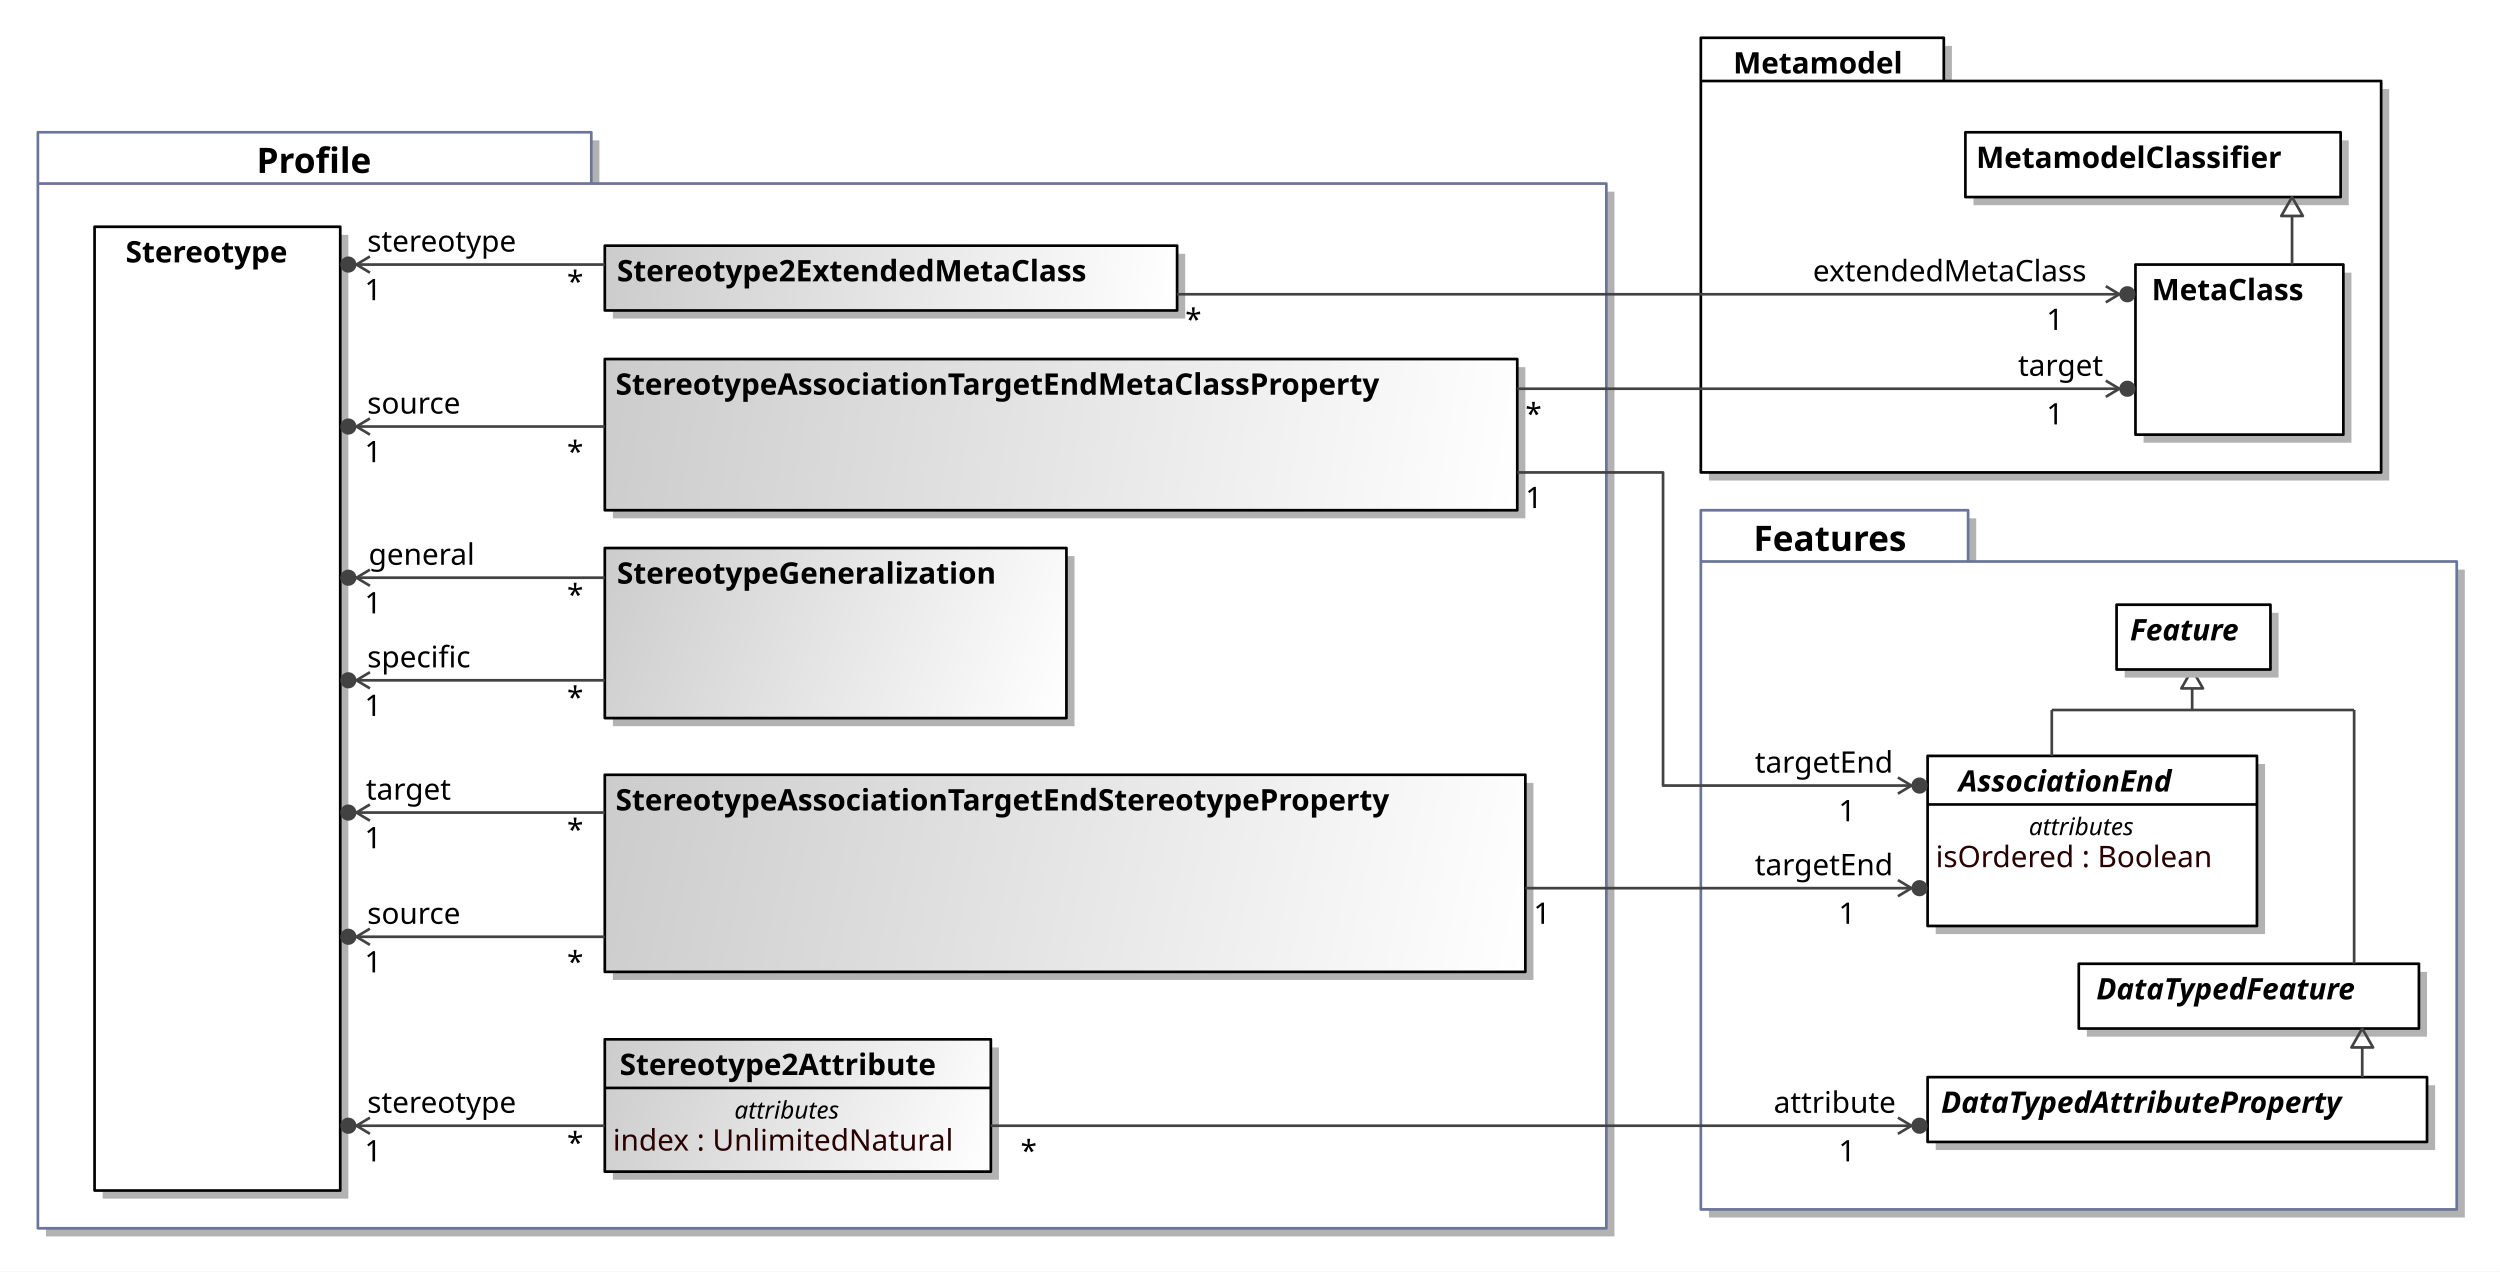
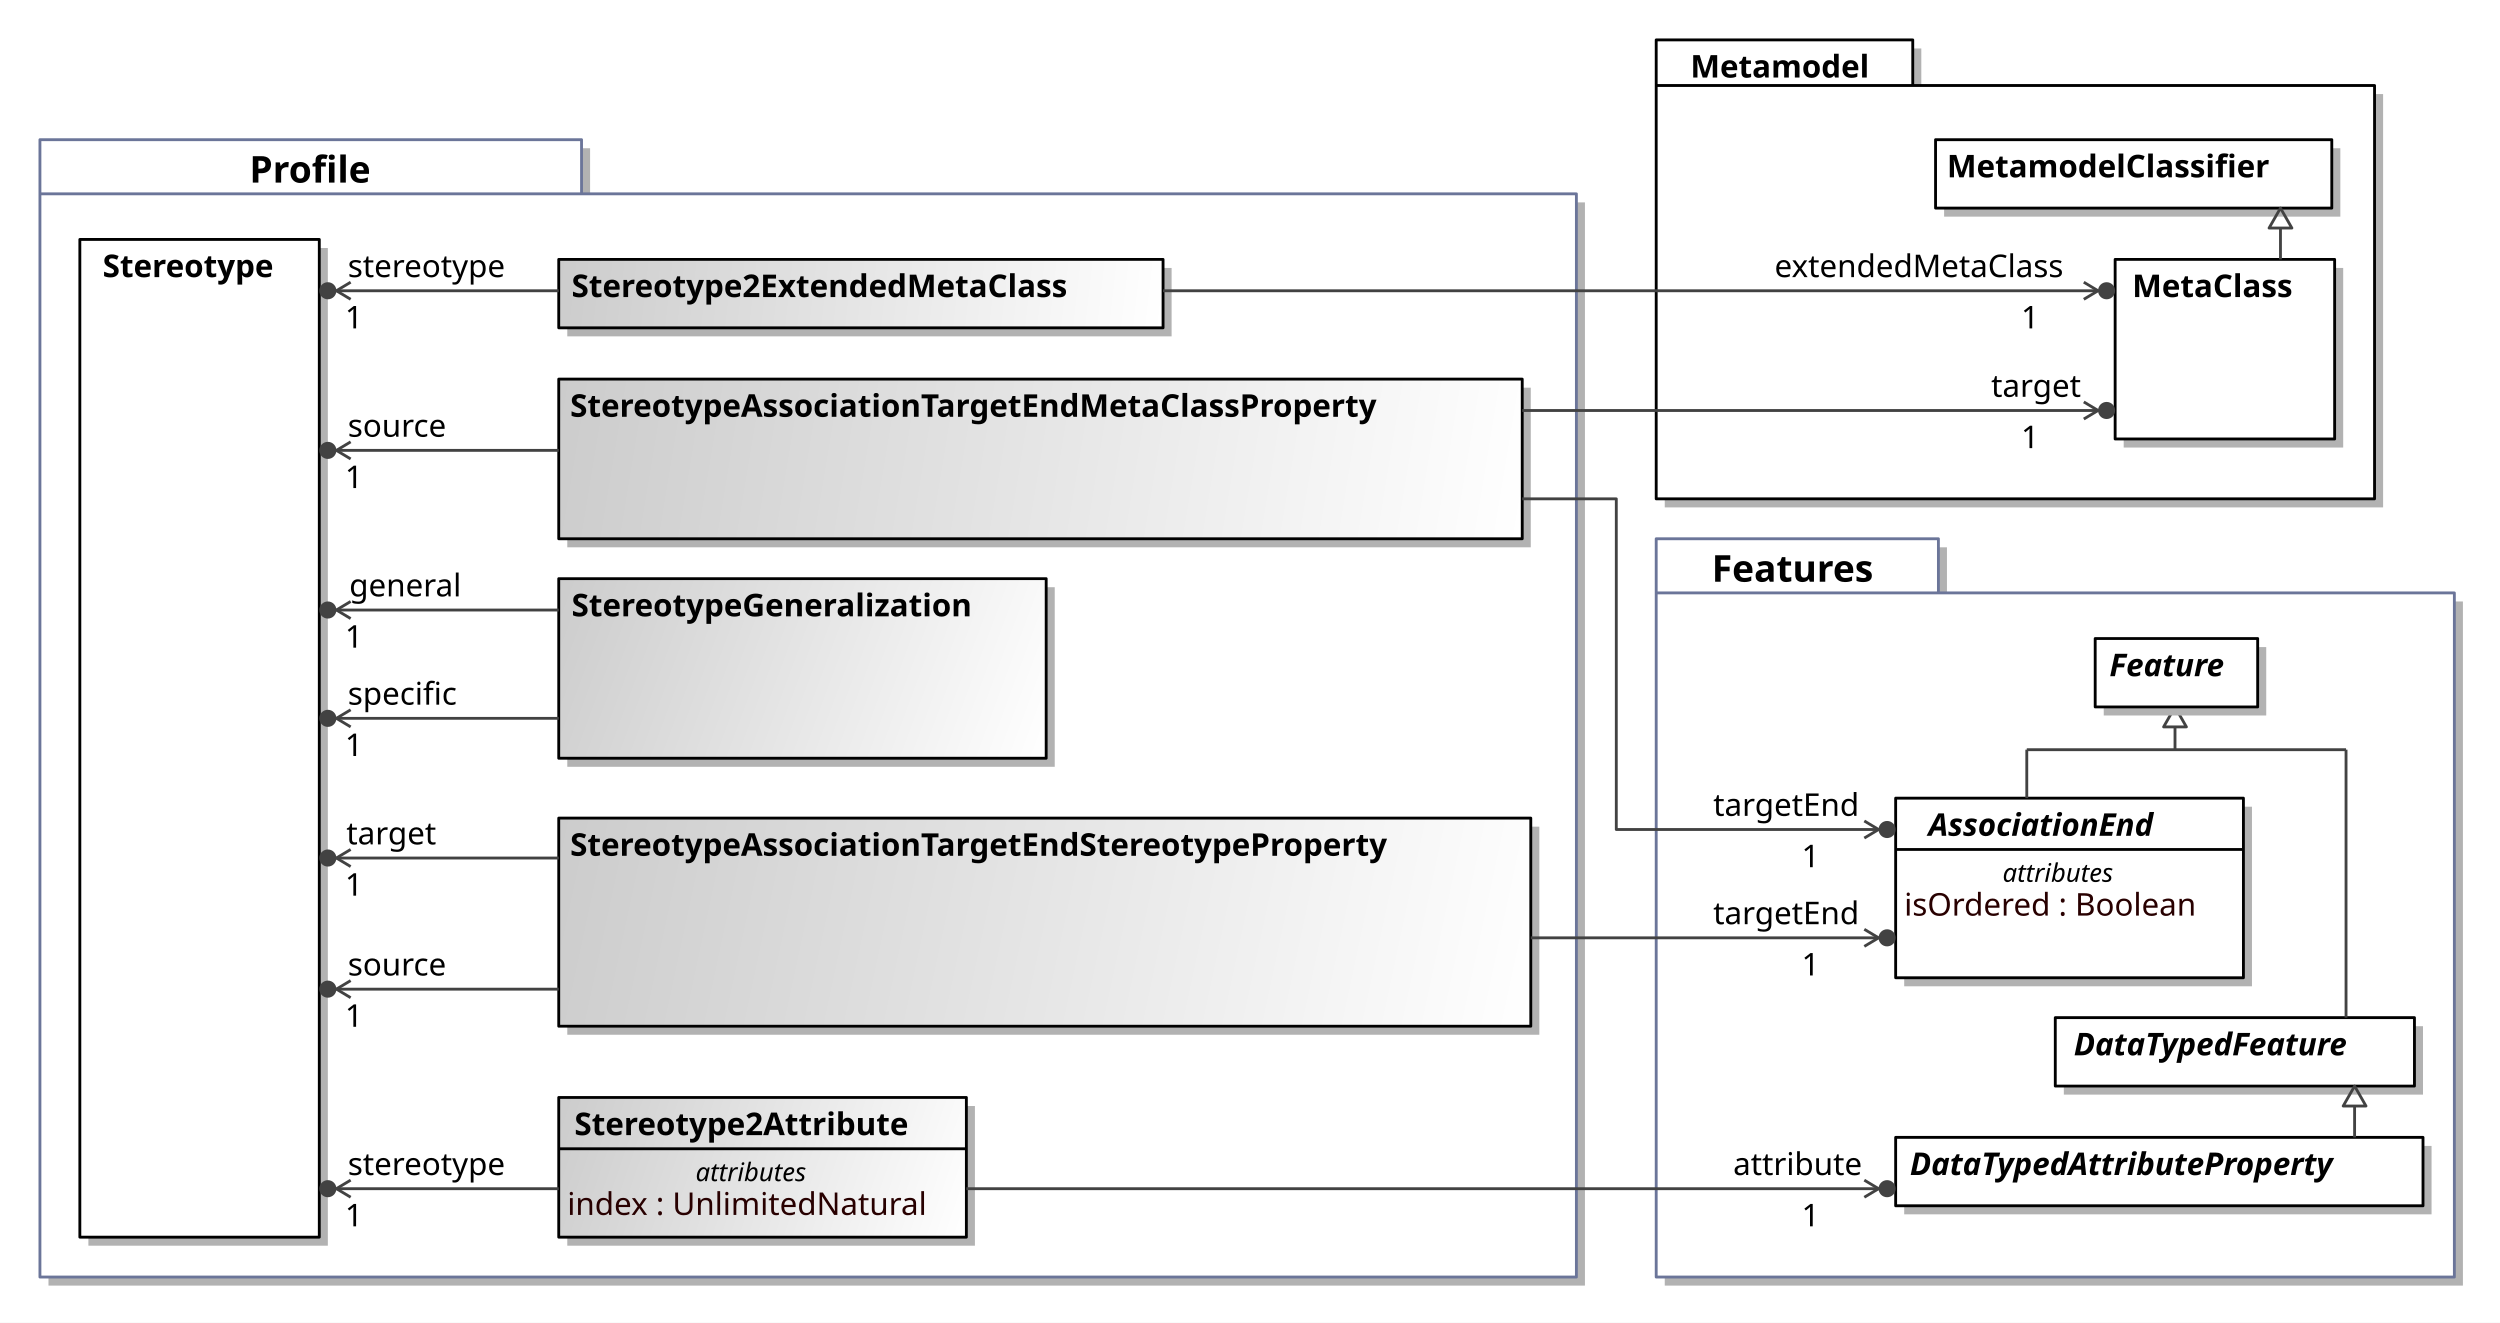
- <svg xmlns="http://www.w3.org/2000/svg" fill-opacity="1" color-rendering="auto" color-interpolation="auto" text-rendering="auto" stroke="black" stroke-linecap="square" width="9.646in" stroke-miterlimit="10" shape-rendering="auto" stroke-opacity="1" fill="black" stroke-dasharray="none" font-weight="normal" stroke-width="1" viewBox="0 0 926 471" height="4.906in" font-family="'Dialog'" font-style="normal" stroke-linejoin="miter" font-size="12" stroke-dashoffset="0" image-rendering="auto">
+ <svg xmlns="http://www.w3.org/2000/svg" fill-opacity="1" color-rendering="auto" color-interpolation="auto" text-rendering="auto" stroke="black" stroke-linecap="square" width="9.135in" stroke-miterlimit="10" shape-rendering="auto" stroke-opacity="1" fill="black" stroke-dasharray="none" font-weight="normal" stroke-width="1" viewBox="0 0 877 464" height="4.833in" font-family="'Dialog'" font-style="normal" stroke-linejoin="miter" font-size="12" stroke-dashoffset="0" image-rendering="auto">
  <defs id="genericDefs" />
  <g>
    <defs id="defs1">
-       <linearGradient x1="14" gradientUnits="userSpaceOnUse" x2="595" y1="49" y2="455" id="linearGradient1" spreadMethod="pad">
-         <stop stop-opacity="1" stop-color="white" offset="0%" />
-         <stop stop-opacity="1" stop-color="white" offset="100%" />
-       </linearGradient>
-       <linearGradient x1="35" gradientUnits="userSpaceOnUse" x2="126" y1="84" y2="441" id="linearGradient2" spreadMethod="pad">
-         <stop stop-opacity="1" stop-color="white" offset="0%" />
-         <stop stop-opacity="1" stop-color="white" offset="100%" />
-       </linearGradient>
-       <linearGradient x1="224" gradientUnits="userSpaceOnUse" x2="565" y1="287" y2="360" id="linearGradient3" spreadMethod="pad">
-         <stop stop-opacity="1" stop-color="rgb(204,204,204)" offset="0%" />
-         <stop stop-opacity="1" stop-color="white" offset="100%" />
-       </linearGradient>
-       <linearGradient x1="224" gradientUnits="userSpaceOnUse" x2="562" y1="133" y2="189" id="linearGradient4" spreadMethod="pad">
-         <stop stop-opacity="1" stop-color="rgb(204,204,204)" offset="0%" />
-         <stop stop-opacity="1" stop-color="white" offset="100%" />
-       </linearGradient>
-       <linearGradient x1="224" gradientUnits="userSpaceOnUse" x2="436" y1="91" y2="115" id="linearGradient5" spreadMethod="pad">
-         <stop stop-opacity="1" stop-color="rgb(204,204,204)" offset="0%" />
-         <stop stop-opacity="1" stop-color="white" offset="100%" />
-       </linearGradient>
-       <linearGradient x1="224" gradientUnits="userSpaceOnUse" x2="395" y1="203" y2="266" id="linearGradient6" spreadMethod="pad">
-         <stop stop-opacity="1" stop-color="rgb(204,204,204)" offset="0%" />
-         <stop stop-opacity="1" stop-color="white" offset="100%" />
-       </linearGradient>
-       <linearGradient x1="224" gradientUnits="userSpaceOnUse" x2="367" y1="385" y2="434" id="linearGradient7" spreadMethod="pad">
-         <stop stop-opacity="1" stop-color="rgb(204,204,204)" offset="0%" />
-         <stop stop-opacity="1" stop-color="white" offset="100%" />
-       </linearGradient>
-       <linearGradient x1="630" gradientUnits="userSpaceOnUse" x2="910" y1="189" y2="448" id="linearGradient8" spreadMethod="pad">
-         <stop stop-opacity="1" stop-color="white" offset="0%" />
-         <stop stop-opacity="1" stop-color="white" offset="100%" />
-       </linearGradient>
-       <linearGradient x1="714" gradientUnits="userSpaceOnUse" x2="899" y1="399" y2="423" id="linearGradient9" spreadMethod="pad">
-         <stop stop-opacity="1" stop-color="white" offset="0%" />
-         <stop stop-opacity="1" stop-color="white" offset="100%" />
-       </linearGradient>
-       <linearGradient x1="770" gradientUnits="userSpaceOnUse" x2="896" y1="357" y2="381" id="linearGradient10" spreadMethod="pad">
-         <stop stop-opacity="1" stop-color="white" offset="0%" />
-         <stop stop-opacity="1" stop-color="white" offset="100%" />
-       </linearGradient>
-       <linearGradient x1="714" gradientUnits="userSpaceOnUse" x2="836" y1="280" y2="343" id="linearGradient11" spreadMethod="pad">
-         <stop stop-opacity="1" stop-color="white" offset="0%" />
-         <stop stop-opacity="1" stop-color="white" offset="100%" />
-       </linearGradient>
-       <linearGradient x1="784" gradientUnits="userSpaceOnUse" x2="841" y1="224" y2="248" id="linearGradient12" spreadMethod="pad">
-         <stop stop-opacity="1" stop-color="white" offset="0%" />
-         <stop stop-opacity="1" stop-color="white" offset="100%" />
-       </linearGradient>
-       <linearGradient x1="630" gradientUnits="userSpaceOnUse" x2="882" y1="14" y2="175" id="linearGradient13" spreadMethod="pad">
-         <stop stop-opacity="1" stop-color="white" offset="0%" />
-         <stop stop-opacity="1" stop-color="white" offset="100%" />
-       </linearGradient>
-       <linearGradient x1="728" gradientUnits="userSpaceOnUse" x2="867" y1="49" y2="73" id="linearGradient14" spreadMethod="pad">
-         <stop stop-opacity="1" stop-color="white" offset="0%" />
-         <stop stop-opacity="1" stop-color="white" offset="100%" />
-       </linearGradient>
-       <linearGradient x1="791" gradientUnits="userSpaceOnUse" x2="868" y1="98" y2="161" id="linearGradient15" spreadMethod="pad">
+       <linearGradient x1="14" gradientUnits="userSpaceOnUse" x2="553" y1="49" y2="448" id="linearGradient1" spreadMethod="pad">
+         <stop stop-opacity="1" stop-color="white" offset="0%" />
+         <stop stop-opacity="1" stop-color="white" offset="100%" />
+       </linearGradient>
+       <linearGradient x1="28" gradientUnits="userSpaceOnUse" x2="112" y1="84" y2="434" id="linearGradient2" spreadMethod="pad">
+         <stop stop-opacity="1" stop-color="white" offset="0%" />
+         <stop stop-opacity="1" stop-color="white" offset="100%" />
+       </linearGradient>
+       <linearGradient x1="196" gradientUnits="userSpaceOnUse" x2="537" y1="287" y2="360" id="linearGradient3" spreadMethod="pad">
+         <stop stop-opacity="1" stop-color="rgb(204,204,204)" offset="0%" />
+         <stop stop-opacity="1" stop-color="white" offset="100%" />
+       </linearGradient>
+       <linearGradient x1="196" gradientUnits="userSpaceOnUse" x2="534" y1="133" y2="189" id="linearGradient4" spreadMethod="pad">
+         <stop stop-opacity="1" stop-color="rgb(204,204,204)" offset="0%" />
+         <stop stop-opacity="1" stop-color="white" offset="100%" />
+       </linearGradient>
+       <linearGradient x1="196" gradientUnits="userSpaceOnUse" x2="408" y1="91" y2="115" id="linearGradient5" spreadMethod="pad">
+         <stop stop-opacity="1" stop-color="rgb(204,204,204)" offset="0%" />
+         <stop stop-opacity="1" stop-color="white" offset="100%" />
+       </linearGradient>
+       <linearGradient x1="196" gradientUnits="userSpaceOnUse" x2="367" y1="203" y2="266" id="linearGradient6" spreadMethod="pad">
+         <stop stop-opacity="1" stop-color="rgb(204,204,204)" offset="0%" />
+         <stop stop-opacity="1" stop-color="white" offset="100%" />
+       </linearGradient>
+       <linearGradient x1="196" gradientUnits="userSpaceOnUse" x2="339" y1="385" y2="434" id="linearGradient7" spreadMethod="pad">
+         <stop stop-opacity="1" stop-color="rgb(204,204,204)" offset="0%" />
+         <stop stop-opacity="1" stop-color="white" offset="100%" />
+       </linearGradient>
+       <linearGradient x1="581" gradientUnits="userSpaceOnUse" x2="861" y1="189" y2="448" id="linearGradient8" spreadMethod="pad">
+         <stop stop-opacity="1" stop-color="white" offset="0%" />
+         <stop stop-opacity="1" stop-color="white" offset="100%" />
+       </linearGradient>
+       <linearGradient x1="665" gradientUnits="userSpaceOnUse" x2="850" y1="399" y2="423" id="linearGradient9" spreadMethod="pad">
+         <stop stop-opacity="1" stop-color="white" offset="0%" />
+         <stop stop-opacity="1" stop-color="white" offset="100%" />
+       </linearGradient>
+       <linearGradient x1="721" gradientUnits="userSpaceOnUse" x2="847" y1="357" y2="381" id="linearGradient10" spreadMethod="pad">
+         <stop stop-opacity="1" stop-color="white" offset="0%" />
+         <stop stop-opacity="1" stop-color="white" offset="100%" />
+       </linearGradient>
+       <linearGradient x1="665" gradientUnits="userSpaceOnUse" x2="787" y1="280" y2="343" id="linearGradient11" spreadMethod="pad">
+         <stop stop-opacity="1" stop-color="white" offset="0%" />
+         <stop stop-opacity="1" stop-color="white" offset="100%" />
+       </linearGradient>
+       <linearGradient x1="735" gradientUnits="userSpaceOnUse" x2="792" y1="224" y2="248" id="linearGradient12" spreadMethod="pad">
+         <stop stop-opacity="1" stop-color="white" offset="0%" />
+         <stop stop-opacity="1" stop-color="white" offset="100%" />
+       </linearGradient>
+       <linearGradient x1="581" gradientUnits="userSpaceOnUse" x2="833" y1="14" y2="175" id="linearGradient13" spreadMethod="pad">
+         <stop stop-opacity="1" stop-color="white" offset="0%" />
+         <stop stop-opacity="1" stop-color="white" offset="100%" />
+       </linearGradient>
+       <linearGradient x1="679" gradientUnits="userSpaceOnUse" x2="818" y1="49" y2="73" id="linearGradient14" spreadMethod="pad">
+         <stop stop-opacity="1" stop-color="white" offset="0%" />
+         <stop stop-opacity="1" stop-color="white" offset="100%" />
+       </linearGradient>
+       <linearGradient x1="742" gradientUnits="userSpaceOnUse" x2="819" y1="91" y2="154" id="linearGradient15" spreadMethod="pad">
        <stop stop-opacity="1" stop-color="white" offset="0%" />
        <stop stop-opacity="1" stop-color="white" offset="100%" />
      </linearGradient>
      <clipPath clipPathUnits="userSpaceOnUse" id="clipPath1">
-         <path d="M0 -5 L926 -5 L926 471 L0 471 L0 -5 Z" />
+         <path d="M0 -5 L877 -5 L877 464 L0 464 L0 -5 Z" />
      </clipPath>
    </defs>
    <g fill="white" stroke="white">
-       <rect x="0" width="926" height="476" y="-5" clip-path="url(#clipPath1)" stroke="none" />
-       <rect x="17" y="71" clip-path="url(#clipPath1)" fill="rgb(178,178,178)" width="581" text-rendering="geometricPrecision" height="387" stroke="none" />
-       <rect x="17" y="52" clip-path="url(#clipPath1)" fill="rgb(178,178,178)" width="205" text-rendering="geometricPrecision" height="19" stroke="none" />
-       <polygon fill="url(#linearGradient1)" text-rendering="geometricPrecision" clip-path="url(#clipPath1)" points=" 219 68 219 49 14 49 14 455 595 455 595 68 14 68" stroke="none" />
+       <rect x="0" width="877" height="469" y="-5" clip-path="url(#clipPath1)" stroke="none" />
+       <rect x="17" y="71" clip-path="url(#clipPath1)" fill="rgb(178,178,178)" width="539" text-rendering="geometricPrecision" height="380" stroke="none" />
+       <rect x="17" y="52" clip-path="url(#clipPath1)" fill="rgb(178,178,178)" width="190" text-rendering="geometricPrecision" height="19" stroke="none" />
+       <polygon fill="url(#linearGradient1)" text-rendering="geometricPrecision" clip-path="url(#clipPath1)" points=" 204 68 204 49 14 49 14 448 553 448 553 68 14 68" stroke="none" />
    </g>
    <g fill="rgb(107,117,153)" text-rendering="geometricPrecision" stroke-linecap="butt" stroke="rgb(107,117,153)" stroke-linejoin="round">
-       <polygon fill="none" points=" 219 68 219 49 14 49 14 455 595 455 595 68 14 68" clip-path="url(#clipPath1)" />
-       <rect x="38" y="87" clip-path="url(#clipPath1)" fill="rgb(178,178,178)" width="91" height="357" stroke="none" />
-       <rect x="35" y="84" clip-path="url(#clipPath1)" fill="url(#linearGradient2)" width="91" height="357" stroke="none" />
-       <rect x="35" y="84" clip-path="url(#clipPath1)" fill="none" width="91" height="357" stroke="black" />
+       <polygon fill="none" points=" 204 68 204 49 14 49 14 448 553 448 553 68 14 68" clip-path="url(#clipPath1)" />
+       <rect x="31" y="87" clip-path="url(#clipPath1)" fill="rgb(178,178,178)" width="84" height="350" stroke="none" />
+       <rect x="28" y="84" clip-path="url(#clipPath1)" fill="url(#linearGradient2)" width="84" height="350" stroke="none" />
+       <rect x="28" y="84" clip-path="url(#clipPath1)" fill="none" width="84" height="350" stroke="black" />
    </g>
    <g text-rendering="geometricPrecision" font-size="11" font-weight="bold" stroke-linecap="butt" stroke-linejoin="round">
-       <text x="46.5" space="preserve" y="97.21" clip-path="url(#clipPath1)" stroke="none">Stereotype</text>
-       <rect x="227" y="290" clip-path="url(#clipPath1)" fill="rgb(178,178,178)" width="341" height="73" stroke="none" />
-       <rect x="224" y="287" clip-path="url(#clipPath1)" fill="url(#linearGradient3)" width="341" height="73" stroke="none" />
-       <rect fill="none" x="224" width="341" height="73" y="287" clip-path="url(#clipPath1)" />
-       <text x="228" space="preserve" y="300.21" clip-path="url(#clipPath1)" stroke="none">StereotypeAssociationTargetEndStereotypeProperty</text>
-       <rect x="227" y="136" clip-path="url(#clipPath1)" fill="rgb(178,178,178)" width="338" height="56" stroke="none" />
-       <rect x="224" y="133" clip-path="url(#clipPath1)" fill="url(#linearGradient4)" width="338" height="56" stroke="none" />
-       <rect fill="none" x="224" width="338" height="56" y="133" clip-path="url(#clipPath1)" />
-       <text x="228" space="preserve" y="146.21" clip-path="url(#clipPath1)" stroke="none">StereotypeAssociationTargetEndMetaClassProperty</text>
-       <rect x="227" y="94" clip-path="url(#clipPath1)" fill="rgb(178,178,178)" width="212" height="24" stroke="none" />
-       <rect x="224" y="91" clip-path="url(#clipPath1)" fill="url(#linearGradient5)" width="212" height="24" stroke="none" />
-       <rect fill="none" x="224" width="212" height="24" y="91" clip-path="url(#clipPath1)" />
-       <text x="228.5" space="preserve" y="104.21" clip-path="url(#clipPath1)" stroke="none">Stereotype2ExtendedMetaClass</text>
-       <text x="95" space="preserve" font-size="13" y="64.067" clip-path="url(#clipPath1)" stroke="none">Profile</text>
-       <rect x="227" y="206" clip-path="url(#clipPath1)" fill="rgb(178,178,178)" width="171" height="63" stroke="none" />
-       <rect x="224" y="203" clip-path="url(#clipPath1)" fill="url(#linearGradient6)" width="171" height="63" stroke="none" />
-       <rect fill="none" x="224" width="171" height="63" y="203" clip-path="url(#clipPath1)" />
-       <text x="228.5" space="preserve" y="216.21" clip-path="url(#clipPath1)" stroke="none">StereotypeGeneralization</text>
-       <rect x="227" y="388" clip-path="url(#clipPath1)" fill="rgb(178,178,178)" width="143" height="49" stroke="none" />
-       <rect x="224" y="385" clip-path="url(#clipPath1)" fill="url(#linearGradient7)" width="143" height="49" stroke="none" />
-       <rect fill="none" x="224" width="143" height="49" y="385" clip-path="url(#clipPath1)" />
-       <line y2="403" fill="none" x1="224" clip-path="url(#clipPath1)" x2="367" y1="403" />
-       <text x="272" font-size="9" y="414.354" clip-path="url(#clipPath1)" font-style="italic" stroke="none" font-weight="normal" space="preserve">attributes</text>
-       <text x="227" y="426.21" clip-path="url(#clipPath1)" fill="rgb(40,0,0)" stroke="none" font-weight="normal" space="preserve">index : UnlimitedNatural</text>
-       <text x="229.5" space="preserve" y="398.21" clip-path="url(#clipPath1)" stroke="none">Stereotype2Attribute</text>
-       <rect x="633" y="211" clip-path="url(#clipPath1)" fill="rgb(178,178,178)" width="280" height="240" stroke="none" />
-       <rect x="633" y="192" clip-path="url(#clipPath1)" fill="rgb(178,178,178)" width="99" height="19" stroke="none" />
-       <polygon fill="url(#linearGradient8)" clip-path="url(#clipPath1)" points=" 729 208 729 189 630 189 630 448 910 448 910 208 630 208" stroke="none" />
-       <polygon fill="none" clip-path="url(#clipPath1)" points=" 729 208 729 189 630 189 630 448 910 448 910 208 630 208" stroke="rgb(107,117,153)" />
-       <rect x="717" y="402" clip-path="url(#clipPath1)" fill="rgb(178,178,178)" width="185" height="24" stroke="none" />
-       <rect x="714" y="399" clip-path="url(#clipPath1)" fill="url(#linearGradient9)" width="185" height="24" stroke="none" />
-       <rect fill="none" x="714" width="185" height="24" y="399" clip-path="url(#clipPath1)" />
-       <text font-style="italic" x="719" space="preserve" y="412.21" clip-path="url(#clipPath1)" stroke="none">DataTypedAttributeProperty</text>
-       <rect x="773" y="360" clip-path="url(#clipPath1)" fill="rgb(178,178,178)" width="126" height="24" stroke="none" />
-       <rect x="770" y="357" clip-path="url(#clipPath1)" fill="url(#linearGradient10)" width="126" height="24" stroke="none" />
-       <rect fill="none" x="770" width="126" height="24" y="357" clip-path="url(#clipPath1)" />
-       <text font-style="italic" x="776.5" space="preserve" y="370.21" clip-path="url(#clipPath1)" stroke="none">DataTypedFeature</text>
-       <rect x="717" y="283" clip-path="url(#clipPath1)" fill="rgb(178,178,178)" width="122" height="63" stroke="none" />
-       <rect x="714" y="280" clip-path="url(#clipPath1)" fill="url(#linearGradient11)" width="122" height="63" stroke="none" />
-       <rect fill="none" x="714" width="122" height="63" y="280" clip-path="url(#clipPath1)" />
-       <line y2="298" fill="none" x1="714" clip-path="url(#clipPath1)" x2="836" y1="298" />
-       <text x="751.5" font-size="9" y="309.354" clip-path="url(#clipPath1)" font-style="italic" stroke="none" font-weight="normal" space="preserve">attributes</text>
-       <text x="717" y="321.21" clip-path="url(#clipPath1)" fill="rgb(40,0,0)" stroke="none" font-weight="normal" space="preserve">isOrdered : Boolean</text>
-       <text font-style="italic" x="725.5" space="preserve" y="293.21" clip-path="url(#clipPath1)" stroke="none">AssociationEnd</text>
-       <polygon fill="none" clip-path="url(#clipPath1)" points=" 816 255 812 248 808 255" stroke="rgb(66,66,66)" />
-       <line clip-path="url(#clipPath1)" fill="none" x1="812" x2="812" y1="255" y2="263" stroke="rgb(66,66,66)" />
-       <line clip-path="url(#clipPath1)" fill="none" x1="760" x2="872" y1="263" y2="263" stroke="rgb(66,66,66)" />
-       <text x="649.5" space="preserve" font-size="13" y="204.067" clip-path="url(#clipPath1)" stroke="none">Features</text>
-       <rect x="787" y="227" clip-path="url(#clipPath1)" fill="rgb(178,178,178)" width="57" height="24" stroke="none" />
-       <rect x="784" y="224" clip-path="url(#clipPath1)" fill="url(#linearGradient12)" width="57" height="24" stroke="none" />
-       <rect fill="none" x="784" width="57" height="24" y="224" clip-path="url(#clipPath1)" />
-       <text font-style="italic" x="789" space="preserve" y="237.21" clip-path="url(#clipPath1)" stroke="none">Feature</text>
-       <rect x="633" y="33" clip-path="url(#clipPath1)" fill="rgb(178,178,178)" width="252" height="145" stroke="none" />
-       <rect x="633" y="17" clip-path="url(#clipPath1)" fill="rgb(178,178,178)" width="90" height="16" stroke="none" />
-       <polygon fill="url(#linearGradient13)" clip-path="url(#clipPath1)" points=" 720 30 720 14 630 14 630 175 882 175 882 30 630 30" stroke="none" />
-       <polygon fill="none" points=" 720 30 720 14 630 14 630 175 882 175 882 30 630 30" clip-path="url(#clipPath1)" />
-       <rect x="731" y="52" clip-path="url(#clipPath1)" fill="rgb(178,178,178)" width="139" height="24" stroke="none" />
-       <rect x="728" y="49" clip-path="url(#clipPath1)" fill="url(#linearGradient14)" width="139" height="24" stroke="none" />
-       <rect fill="none" x="728" width="139" height="24" y="49" clip-path="url(#clipPath1)" />
-       <text x="732" space="preserve" y="62.21" clip-path="url(#clipPath1)" stroke="none">MetamodelClassifier</text>
-       <text x="642" space="preserve" y="27.21" clip-path="url(#clipPath1)" stroke="none">Metamodel</text>
-       <rect x="794" y="101" clip-path="url(#clipPath1)" fill="rgb(178,178,178)" width="77" height="63" stroke="none" />
-       <rect x="791" y="98" clip-path="url(#clipPath1)" fill="url(#linearGradient15)" width="77" height="63" stroke="none" />
-       <rect fill="none" x="791" width="77" height="63" y="98" clip-path="url(#clipPath1)" />
-       <text x="797" space="preserve" y="111.21" clip-path="url(#clipPath1)" stroke="none">MetaClass</text>
-       <circle fill="rgb(66,66,66)" r="3" clip-path="url(#clipPath1)" cx="788" cy="109" stroke="none" />
-       <path fill="none" d="M780 106 L785 109 L780 112" clip-path="url(#clipPath1)" stroke="rgb(66,66,66)" />
-       <path fill="none" d="M785 109 L436 109" clip-path="url(#clipPath1)" stroke="rgb(66,66,66)" />
-       <text x="671.5" space="preserve" y="104.21" clip-path="url(#clipPath1)" font-weight="normal" stroke="none">extendedMetaClass</text>
-       <text x="758" space="preserve" y="122.21" clip-path="url(#clipPath1)" font-weight="normal" stroke="none">1</text>
-       <text x="439" space="preserve" y="122.21" clip-path="url(#clipPath1)" font-weight="normal" stroke="none">*</text>
-       <circle fill="rgb(66,66,66)" r="3" clip-path="url(#clipPath1)" cx="711" cy="417" stroke="none" />
-       <path fill="none" d="M703 414 L708 417 L703 420" clip-path="url(#clipPath1)" stroke="rgb(66,66,66)" />
-       <path fill="none" d="M708 417 L367 417" clip-path="url(#clipPath1)" stroke="rgb(66,66,66)" />
-       <text x="657" space="preserve" y="412.21" clip-path="url(#clipPath1)" font-weight="normal" stroke="none">attribute</text>
-       <text x="681" space="preserve" y="430.21" clip-path="url(#clipPath1)" font-weight="normal" stroke="none">1</text>
-       <text x="378" space="preserve" y="430.21" clip-path="url(#clipPath1)" font-weight="normal" stroke="none">*</text>
-       <circle fill="rgb(66,66,66)" r="3" clip-path="url(#clipPath1)" cx="788" cy="144" stroke="none" />
-       <path fill="none" d="M780 141 L785 144 L780 147" clip-path="url(#clipPath1)" stroke="rgb(66,66,66)" />
-       <path fill="none" d="M785 144 L562 144" clip-path="url(#clipPath1)" stroke="rgb(66,66,66)" />
-       <text x="747.5" space="preserve" y="139.21" clip-path="url(#clipPath1)" font-weight="normal" stroke="none">target</text>
-       <text x="758" space="preserve" y="157.21" clip-path="url(#clipPath1)" font-weight="normal" stroke="none">1</text>
-       <text x="565" space="preserve" y="157.21" clip-path="url(#clipPath1)" font-weight="normal" stroke="none">*</text>
-       <circle fill="rgb(66,66,66)" r="3" clip-path="url(#clipPath1)" cx="711" cy="291" stroke="none" />
-       <path fill="none" d="M703 288 L708 291 L703 294" clip-path="url(#clipPath1)" stroke="rgb(66,66,66)" />
-       <path fill="none" d="M708 291 L616 291 L616 175 L562 175" clip-path="url(#clipPath1)" stroke="rgb(66,66,66)" />
-       <text x="650" space="preserve" y="286.21" clip-path="url(#clipPath1)" font-weight="normal" stroke="none">targetEnd</text>
-       <text x="681" space="preserve" y="304.21" clip-path="url(#clipPath1)" font-weight="normal" stroke="none">1</text>
-       <text x="565" space="preserve" y="188.21" clip-path="url(#clipPath1)" font-weight="normal" stroke="none">1</text>
-       <circle fill="rgb(66,66,66)" r="3" clip-path="url(#clipPath1)" cx="711" cy="329" stroke="none" />
-       <path fill="none" d="M703 326 L708 329 L703 332" clip-path="url(#clipPath1)" stroke="rgb(66,66,66)" />
-       <path fill="none" d="M708 329 L565 329" clip-path="url(#clipPath1)" stroke="rgb(66,66,66)" />
-       <text x="650" space="preserve" y="324.21" clip-path="url(#clipPath1)" font-weight="normal" stroke="none">targetEnd</text>
-       <text x="681" space="preserve" y="342.21" clip-path="url(#clipPath1)" font-weight="normal" stroke="none">1</text>
-       <text x="568" space="preserve" y="342.21" clip-path="url(#clipPath1)" font-weight="normal" stroke="none">1</text>
-       <circle fill="rgb(66,66,66)" r="3" clip-path="url(#clipPath1)" cx="129" cy="417" stroke="none" />
-       <path fill="none" d="M137 420 L132 417 L137 414" clip-path="url(#clipPath1)" stroke="rgb(66,66,66)" />
-       <path fill="none" d="M132 417 L224 417" clip-path="url(#clipPath1)" stroke="rgb(66,66,66)" />
-       <text x="136" space="preserve" y="412.21" clip-path="url(#clipPath1)" font-weight="normal" stroke="none">stereotype</text>
-       <text x="135" space="preserve" y="430.21" clip-path="url(#clipPath1)" font-weight="normal" stroke="none">1</text>
-       <text x="210" space="preserve" y="427.21" clip-path="url(#clipPath1)" font-weight="normal" stroke="none">*</text>
-       <circle fill="rgb(66,66,66)" r="3" clip-path="url(#clipPath1)" cx="129" cy="98" stroke="none" />
-       <path fill="none" d="M137 101 L132 98 L137 95" clip-path="url(#clipPath1)" stroke="rgb(66,66,66)" />
-       <path fill="none" d="M132 98 L224 98" clip-path="url(#clipPath1)" stroke="rgb(66,66,66)" />
-       <text x="136" space="preserve" y="93.21" clip-path="url(#clipPath1)" font-weight="normal" stroke="none">stereotype</text>
-       <text x="135" space="preserve" y="111.21" clip-path="url(#clipPath1)" font-weight="normal" stroke="none">1</text>
-       <text x="210" space="preserve" y="108.21" clip-path="url(#clipPath1)" font-weight="normal" stroke="none">*</text>
-       <circle fill="rgb(66,66,66)" r="3" clip-path="url(#clipPath1)" cx="129" cy="347" stroke="none" />
-       <path fill="none" d="M137 350 L132 347 L137 344" clip-path="url(#clipPath1)" stroke="rgb(66,66,66)" />
-       <path fill="none" d="M132 347 L224 347" clip-path="url(#clipPath1)" stroke="rgb(66,66,66)" />
-       <text x="136" space="preserve" y="342.21" clip-path="url(#clipPath1)" font-weight="normal" stroke="none">source</text>
-       <text x="135" space="preserve" y="360.21" clip-path="url(#clipPath1)" font-weight="normal" stroke="none">1</text>
-       <text x="210" space="preserve" y="360.21" clip-path="url(#clipPath1)" font-weight="normal" stroke="none">*</text>
-       <circle fill="rgb(66,66,66)" r="3" clip-path="url(#clipPath1)" cx="129" cy="301" stroke="none" />
-       <path fill="none" d="M137 304 L132 301 L137 298" clip-path="url(#clipPath1)" stroke="rgb(66,66,66)" />
-       <path fill="none" d="M132 301 L224 301" clip-path="url(#clipPath1)" stroke="rgb(66,66,66)" />
-       <text x="135.5" space="preserve" y="296.21" clip-path="url(#clipPath1)" font-weight="normal" stroke="none">target</text>
-       <text x="135" space="preserve" y="314.21" clip-path="url(#clipPath1)" font-weight="normal" stroke="none">1</text>
-       <text x="210" space="preserve" y="311.21" clip-path="url(#clipPath1)" font-weight="normal" stroke="none">*</text>
-       <circle fill="rgb(66,66,66)" r="3" clip-path="url(#clipPath1)" cx="129" cy="158" stroke="none" />
-       <path fill="none" d="M137 161 L132 158 L137 155" clip-path="url(#clipPath1)" stroke="rgb(66,66,66)" />
-       <path fill="none" d="M132 158 L224 158" clip-path="url(#clipPath1)" stroke="rgb(66,66,66)" />
-       <text x="136" space="preserve" y="153.21" clip-path="url(#clipPath1)" font-weight="normal" stroke="none">source</text>
-       <text x="135" space="preserve" y="171.21" clip-path="url(#clipPath1)" font-weight="normal" stroke="none">1</text>
-       <text x="210" space="preserve" y="171.21" clip-path="url(#clipPath1)" font-weight="normal" stroke="none">*</text>
-       <circle fill="rgb(66,66,66)" r="3" clip-path="url(#clipPath1)" cx="129" cy="252" stroke="none" />
-       <path fill="none" d="M137 255 L132 252 L137 249" clip-path="url(#clipPath1)" stroke="rgb(66,66,66)" />
-       <path fill="none" d="M132 252 L224 252" clip-path="url(#clipPath1)" stroke="rgb(66,66,66)" />
-       <text x="136" space="preserve" y="247.21" clip-path="url(#clipPath1)" font-weight="normal" stroke="none">specific</text>
-       <text x="135" space="preserve" y="265.21" clip-path="url(#clipPath1)" font-weight="normal" stroke="none">1</text>
-       <text x="210" space="preserve" y="262.21" clip-path="url(#clipPath1)" font-weight="normal" stroke="none">*</text>
-       <circle fill="rgb(66,66,66)" r="3" clip-path="url(#clipPath1)" cx="129" cy="214" stroke="none" />
-       <path fill="none" d="M137 217 L132 214 L137 211" clip-path="url(#clipPath1)" stroke="rgb(66,66,66)" />
-       <path fill="none" d="M132 214 L224 214" clip-path="url(#clipPath1)" stroke="rgb(66,66,66)" />
-       <text x="136.5" space="preserve" y="209.21" clip-path="url(#clipPath1)" font-weight="normal" stroke="none">general</text>
-       <text x="135" space="preserve" y="227.21" clip-path="url(#clipPath1)" font-weight="normal" stroke="none">1</text>
-       <text x="210" space="preserve" y="224.21" clip-path="url(#clipPath1)" font-weight="normal" stroke="none">*</text>
-       <path fill="none" d="M872 263 L872 357" clip-path="url(#clipPath1)" stroke="rgb(66,66,66)" />
-       <polygon fill="none" clip-path="url(#clipPath1)" points=" 879 388 875 381 871 388" stroke="rgb(66,66,66)" />
-       <path fill="none" d="M875 388 L875 399" clip-path="url(#clipPath1)" stroke="rgb(66,66,66)" />
-       <path fill="none" d="M760 263 L760 280" clip-path="url(#clipPath1)" stroke="rgb(66,66,66)" />
-       <polygon fill="none" clip-path="url(#clipPath1)" points=" 853 80 849 73 845 80" stroke="rgb(66,66,66)" />
-       <path fill="none" d="M849 80 L849 98" clip-path="url(#clipPath1)" stroke="rgb(66,66,66)" />
+       <text x="36" space="preserve" y="97.21" clip-path="url(#clipPath1)" stroke="none">Stereotype</text>
+       <rect x="199" y="290" clip-path="url(#clipPath1)" fill="rgb(178,178,178)" width="341" height="73" stroke="none" />
+       <rect x="196" y="287" clip-path="url(#clipPath1)" fill="url(#linearGradient3)" width="341" height="73" stroke="none" />
+       <rect fill="none" x="196" width="341" height="73" y="287" clip-path="url(#clipPath1)" />
+       <text x="200" space="preserve" y="300.21" clip-path="url(#clipPath1)" stroke="none">StereotypeAssociationTargetEndStereotypeProperty</text>
+       <rect x="199" y="136" clip-path="url(#clipPath1)" fill="rgb(178,178,178)" width="338" height="56" stroke="none" />
+       <rect x="196" y="133" clip-path="url(#clipPath1)" fill="url(#linearGradient4)" width="338" height="56" stroke="none" />
+       <rect fill="none" x="196" width="338" height="56" y="133" clip-path="url(#clipPath1)" />
+       <text x="200" space="preserve" y="146.21" clip-path="url(#clipPath1)" stroke="none">StereotypeAssociationTargetEndMetaClassProperty</text>
+       <rect x="199" y="94" clip-path="url(#clipPath1)" fill="rgb(178,178,178)" width="212" height="24" stroke="none" />
+       <rect x="196" y="91" clip-path="url(#clipPath1)" fill="url(#linearGradient5)" width="212" height="24" stroke="none" />
+       <rect fill="none" x="196" width="212" height="24" y="91" clip-path="url(#clipPath1)" />
+       <text x="200.5" space="preserve" y="104.21" clip-path="url(#clipPath1)" stroke="none">Stereotype2ExtendedMetaClass</text>
+       <text x="87.5" space="preserve" font-size="13" y="64.067" clip-path="url(#clipPath1)" stroke="none">Profile</text>
+       <rect x="199" y="206" clip-path="url(#clipPath1)" fill="rgb(178,178,178)" width="171" height="63" stroke="none" />
+       <rect x="196" y="203" clip-path="url(#clipPath1)" fill="url(#linearGradient6)" width="171" height="63" stroke="none" />
+       <rect fill="none" x="196" width="171" height="63" y="203" clip-path="url(#clipPath1)" />
+       <text x="200.5" space="preserve" y="216.21" clip-path="url(#clipPath1)" stroke="none">StereotypeGeneralization</text>
+       <rect x="199" y="388" clip-path="url(#clipPath1)" fill="rgb(178,178,178)" width="143" height="49" stroke="none" />
+       <rect x="196" y="385" clip-path="url(#clipPath1)" fill="url(#linearGradient7)" width="143" height="49" stroke="none" />
+       <rect fill="none" x="196" width="143" height="49" y="385" clip-path="url(#clipPath1)" />
+       <line y2="403" fill="none" x1="196" clip-path="url(#clipPath1)" x2="339" y1="403" />
+       <text x="244" font-size="9" y="414.354" clip-path="url(#clipPath1)" font-style="italic" stroke="none" font-weight="normal" space="preserve">attributes</text>
+       <text x="199" y="426.21" clip-path="url(#clipPath1)" fill="rgb(40,0,0)" stroke="none" font-weight="normal" space="preserve">index : UnlimitedNatural</text>
+       <text x="201.5" space="preserve" y="398.21" clip-path="url(#clipPath1)" stroke="none">Stereotype2Attribute</text>
+       <rect x="584" y="211" clip-path="url(#clipPath1)" fill="rgb(178,178,178)" width="280" height="240" stroke="none" />
+       <rect x="584" y="192" clip-path="url(#clipPath1)" fill="rgb(178,178,178)" width="99" height="19" stroke="none" />
+       <polygon fill="url(#linearGradient8)" clip-path="url(#clipPath1)" points=" 680 208 680 189 581 189 581 448 861 448 861 208 581 208" stroke="none" />
+       <polygon fill="none" clip-path="url(#clipPath1)" points=" 680 208 680 189 581 189 581 448 861 448 861 208 581 208" stroke="rgb(107,117,153)" />
+       <rect x="668" y="402" clip-path="url(#clipPath1)" fill="rgb(178,178,178)" width="185" height="24" stroke="none" />
+       <rect x="665" y="399" clip-path="url(#clipPath1)" fill="url(#linearGradient9)" width="185" height="24" stroke="none" />
+       <rect fill="none" x="665" width="185" height="24" y="399" clip-path="url(#clipPath1)" />
+       <text font-style="italic" x="670" space="preserve" y="412.21" clip-path="url(#clipPath1)" stroke="none">DataTypedAttributeProperty</text>
+       <rect x="724" y="360" clip-path="url(#clipPath1)" fill="rgb(178,178,178)" width="126" height="24" stroke="none" />
+       <rect x="721" y="357" clip-path="url(#clipPath1)" fill="url(#linearGradient10)" width="126" height="24" stroke="none" />
+       <rect fill="none" x="721" width="126" height="24" y="357" clip-path="url(#clipPath1)" />
+       <text font-style="italic" x="727.5" space="preserve" y="370.21" clip-path="url(#clipPath1)" stroke="none">DataTypedFeature</text>
+       <rect x="668" y="283" clip-path="url(#clipPath1)" fill="rgb(178,178,178)" width="122" height="63" stroke="none" />
+       <rect x="665" y="280" clip-path="url(#clipPath1)" fill="url(#linearGradient11)" width="122" height="63" stroke="none" />
+       <rect fill="none" x="665" width="122" height="63" y="280" clip-path="url(#clipPath1)" />
+       <line y2="298" fill="none" x1="665" clip-path="url(#clipPath1)" x2="787" y1="298" />
+       <text x="702.5" font-size="9" y="309.354" clip-path="url(#clipPath1)" font-style="italic" stroke="none" font-weight="normal" space="preserve">attributes</text>
+       <text x="668" y="321.21" clip-path="url(#clipPath1)" fill="rgb(40,0,0)" stroke="none" font-weight="normal" space="preserve">isOrdered : Boolean</text>
+       <text font-style="italic" x="676.5" space="preserve" y="293.21" clip-path="url(#clipPath1)" stroke="none">AssociationEnd</text>
+       <polygon fill="none" clip-path="url(#clipPath1)" points=" 767 255 763 248 759 255" stroke="rgb(66,66,66)" />
+       <line clip-path="url(#clipPath1)" fill="none" x1="763" x2="763" y1="255" y2="263" stroke="rgb(66,66,66)" />
+       <line clip-path="url(#clipPath1)" fill="none" x1="711" x2="823" y1="263" y2="263" stroke="rgb(66,66,66)" />
+       <text x="600.5" space="preserve" font-size="13" y="204.067" clip-path="url(#clipPath1)" stroke="none">Features</text>
+       <rect x="738" y="227" clip-path="url(#clipPath1)" fill="rgb(178,178,178)" width="57" height="24" stroke="none" />
+       <rect x="735" y="224" clip-path="url(#clipPath1)" fill="url(#linearGradient12)" width="57" height="24" stroke="none" />
+       <rect fill="none" x="735" width="57" height="24" y="224" clip-path="url(#clipPath1)" />
+       <text font-style="italic" x="740" space="preserve" y="237.21" clip-path="url(#clipPath1)" stroke="none">Feature</text>
+       <rect x="584" y="33" clip-path="url(#clipPath1)" fill="rgb(178,178,178)" width="252" height="145" stroke="none" />
+       <rect x="584" y="17" clip-path="url(#clipPath1)" fill="rgb(178,178,178)" width="90" height="16" stroke="none" />
+       <polygon fill="url(#linearGradient13)" clip-path="url(#clipPath1)" points=" 671 30 671 14 581 14 581 175 833 175 833 30 581 30" stroke="none" />
+       <polygon fill="none" points=" 671 30 671 14 581 14 581 175 833 175 833 30 581 30" clip-path="url(#clipPath1)" />
+       <rect x="682" y="52" clip-path="url(#clipPath1)" fill="rgb(178,178,178)" width="139" height="24" stroke="none" />
+       <rect x="679" y="49" clip-path="url(#clipPath1)" fill="url(#linearGradient14)" width="139" height="24" stroke="none" />
+       <rect fill="none" x="679" width="139" height="24" y="49" clip-path="url(#clipPath1)" />
+       <text x="683" space="preserve" y="62.21" clip-path="url(#clipPath1)" stroke="none">MetamodelClassifier</text>
+       <text x="593" space="preserve" y="27.21" clip-path="url(#clipPath1)" stroke="none">Metamodel</text>
+       <rect x="745" y="94" clip-path="url(#clipPath1)" fill="rgb(178,178,178)" width="77" height="63" stroke="none" />
+       <rect x="742" y="91" clip-path="url(#clipPath1)" fill="url(#linearGradient15)" width="77" height="63" stroke="none" />
+       <rect fill="none" x="742" width="77" height="63" y="91" clip-path="url(#clipPath1)" />
+       <text x="748" space="preserve" y="104.21" clip-path="url(#clipPath1)" stroke="none">MetaClass</text>
+       <circle fill="rgb(66,66,66)" r="3" clip-path="url(#clipPath1)" cx="739" cy="102" stroke="none" />
+       <path fill="none" d="M731 99 L736 102 L731 105" clip-path="url(#clipPath1)" stroke="rgb(66,66,66)" />
+       <path fill="none" d="M736 102 L408 102" clip-path="url(#clipPath1)" stroke="rgb(66,66,66)" />
+       <text x="622.5" space="preserve" y="97.21" clip-path="url(#clipPath1)" font-weight="normal" stroke="none">extendedMetaClass</text>
+       <text x="709" space="preserve" y="115.21" clip-path="url(#clipPath1)" font-weight="normal" stroke="none">1</text>
+       <circle fill="rgb(66,66,66)" r="3" clip-path="url(#clipPath1)" cx="662" cy="417" stroke="none" />
+       <path fill="none" d="M654 414 L659 417 L654 420" clip-path="url(#clipPath1)" stroke="rgb(66,66,66)" />
+       <path fill="none" d="M659 417 L339 417" clip-path="url(#clipPath1)" stroke="rgb(66,66,66)" />
+       <text x="608" space="preserve" y="412.21" clip-path="url(#clipPath1)" font-weight="normal" stroke="none">attribute</text>
+       <text x="632" space="preserve" y="430.21" clip-path="url(#clipPath1)" font-weight="normal" stroke="none">1</text>
+       <circle fill="rgb(66,66,66)" r="3" clip-path="url(#clipPath1)" cx="739" cy="144" stroke="none" />
+       <path fill="none" d="M731 141 L736 144 L731 147" clip-path="url(#clipPath1)" stroke="rgb(66,66,66)" />
+       <path fill="none" d="M736 144 L534 144" clip-path="url(#clipPath1)" stroke="rgb(66,66,66)" />
+       <text x="698.5" space="preserve" y="139.21" clip-path="url(#clipPath1)" font-weight="normal" stroke="none">target</text>
+       <text x="709" space="preserve" y="157.21" clip-path="url(#clipPath1)" font-weight="normal" stroke="none">1</text>
+       <circle fill="rgb(66,66,66)" r="3" clip-path="url(#clipPath1)" cx="662" cy="291" stroke="none" />
+       <path fill="none" d="M654 288 L659 291 L654 294" clip-path="url(#clipPath1)" stroke="rgb(66,66,66)" />
+       <path fill="none" d="M659 291 L567 291 L567 175 L534 175" clip-path="url(#clipPath1)" stroke="rgb(66,66,66)" />
+       <text x="601" space="preserve" y="286.21" clip-path="url(#clipPath1)" font-weight="normal" stroke="none">targetEnd</text>
+       <text x="632" space="preserve" y="304.21" clip-path="url(#clipPath1)" font-weight="normal" stroke="none">1</text>
+       <circle fill="rgb(66,66,66)" r="3" clip-path="url(#clipPath1)" cx="662" cy="329" stroke="none" />
+       <path fill="none" d="M654 326 L659 329 L654 332" clip-path="url(#clipPath1)" stroke="rgb(66,66,66)" />
+       <path fill="none" d="M659 329 L537 329" clip-path="url(#clipPath1)" stroke="rgb(66,66,66)" />
+       <text x="601" space="preserve" y="324.21" clip-path="url(#clipPath1)" font-weight="normal" stroke="none">targetEnd</text>
+       <text x="632" space="preserve" y="342.21" clip-path="url(#clipPath1)" font-weight="normal" stroke="none">1</text>
+       <circle fill="rgb(66,66,66)" r="3" clip-path="url(#clipPath1)" cx="115" cy="417" stroke="none" />
+       <path fill="none" d="M123 420 L118 417 L123 414" clip-path="url(#clipPath1)" stroke="rgb(66,66,66)" />
+       <path fill="none" d="M118 417 L196 417" clip-path="url(#clipPath1)" stroke="rgb(66,66,66)" />
+       <text x="122" space="preserve" y="412.21" clip-path="url(#clipPath1)" font-weight="normal" stroke="none">stereotype</text>
+       <text x="121" space="preserve" y="430.21" clip-path="url(#clipPath1)" font-weight="normal" stroke="none">1</text>
+       <circle fill="rgb(66,66,66)" r="3" clip-path="url(#clipPath1)" cx="115" cy="102" stroke="none" />
+       <path fill="none" d="M123 105 L118 102 L123 99" clip-path="url(#clipPath1)" stroke="rgb(66,66,66)" />
+       <path fill="none" d="M118 102 L196 102" clip-path="url(#clipPath1)" stroke="rgb(66,66,66)" />
+       <text x="122" space="preserve" y="97.21" clip-path="url(#clipPath1)" font-weight="normal" stroke="none">stereotype</text>
+       <text x="121" space="preserve" y="115.21" clip-path="url(#clipPath1)" font-weight="normal" stroke="none">1</text>
+       <circle fill="rgb(66,66,66)" r="3" clip-path="url(#clipPath1)" cx="115" cy="347" stroke="none" />
+       <path fill="none" d="M123 350 L118 347 L123 344" clip-path="url(#clipPath1)" stroke="rgb(66,66,66)" />
+       <path fill="none" d="M118 347 L196 347" clip-path="url(#clipPath1)" stroke="rgb(66,66,66)" />
+       <text x="122" space="preserve" y="342.21" clip-path="url(#clipPath1)" font-weight="normal" stroke="none">source</text>
+       <text x="121" space="preserve" y="360.21" clip-path="url(#clipPath1)" font-weight="normal" stroke="none">1</text>
+       <circle fill="rgb(66,66,66)" r="3" clip-path="url(#clipPath1)" cx="115" cy="301" stroke="none" />
+       <path fill="none" d="M123 304 L118 301 L123 298" clip-path="url(#clipPath1)" stroke="rgb(66,66,66)" />
+       <path fill="none" d="M118 301 L196 301" clip-path="url(#clipPath1)" stroke="rgb(66,66,66)" />
+       <text x="121.5" space="preserve" y="296.21" clip-path="url(#clipPath1)" font-weight="normal" stroke="none">target</text>
+       <text x="121" space="preserve" y="314.21" clip-path="url(#clipPath1)" font-weight="normal" stroke="none">1</text>
+       <circle fill="rgb(66,66,66)" r="3" clip-path="url(#clipPath1)" cx="115" cy="158" stroke="none" />
+       <path fill="none" d="M123 161 L118 158 L123 155" clip-path="url(#clipPath1)" stroke="rgb(66,66,66)" />
+       <path fill="none" d="M118 158 L196 158" clip-path="url(#clipPath1)" stroke="rgb(66,66,66)" />
+       <text x="122" space="preserve" y="153.21" clip-path="url(#clipPath1)" font-weight="normal" stroke="none">source</text>
+       <text x="121" space="preserve" y="171.21" clip-path="url(#clipPath1)" font-weight="normal" stroke="none">1</text>
+       <circle fill="rgb(66,66,66)" r="3" clip-path="url(#clipPath1)" cx="115" cy="252" stroke="none" />
+       <path fill="none" d="M123 255 L118 252 L123 249" clip-path="url(#clipPath1)" stroke="rgb(66,66,66)" />
+       <path fill="none" d="M118 252 L196 252" clip-path="url(#clipPath1)" stroke="rgb(66,66,66)" />
+       <text x="122" space="preserve" y="247.21" clip-path="url(#clipPath1)" font-weight="normal" stroke="none">specific</text>
+       <text x="121" space="preserve" y="265.21" clip-path="url(#clipPath1)" font-weight="normal" stroke="none">1</text>
+       <circle fill="rgb(66,66,66)" r="3" clip-path="url(#clipPath1)" cx="115" cy="214" stroke="none" />
+       <path fill="none" d="M123 217 L118 214 L123 211" clip-path="url(#clipPath1)" stroke="rgb(66,66,66)" />
+       <path fill="none" d="M118 214 L196 214" clip-path="url(#clipPath1)" stroke="rgb(66,66,66)" />
+       <text x="122.5" space="preserve" y="209.21" clip-path="url(#clipPath1)" font-weight="normal" stroke="none">general</text>
+       <text x="121" space="preserve" y="227.21" clip-path="url(#clipPath1)" font-weight="normal" stroke="none">1</text>
+       <path fill="none" d="M823 263 L823 357" clip-path="url(#clipPath1)" stroke="rgb(66,66,66)" />
+       <polygon fill="none" clip-path="url(#clipPath1)" points=" 830 388 826 381 822 388" stroke="rgb(66,66,66)" />
+       <path fill="none" d="M826 388 L826 399" clip-path="url(#clipPath1)" stroke="rgb(66,66,66)" />
+       <path fill="none" d="M711 263 L711 280" clip-path="url(#clipPath1)" stroke="rgb(66,66,66)" />
+       <polygon fill="none" clip-path="url(#clipPath1)" points=" 804 80 800 73 796 80" stroke="rgb(66,66,66)" />
+       <path fill="none" d="M800 80 L800 91" clip-path="url(#clipPath1)" stroke="rgb(66,66,66)" />
    </g>
  </g>
</svg>
